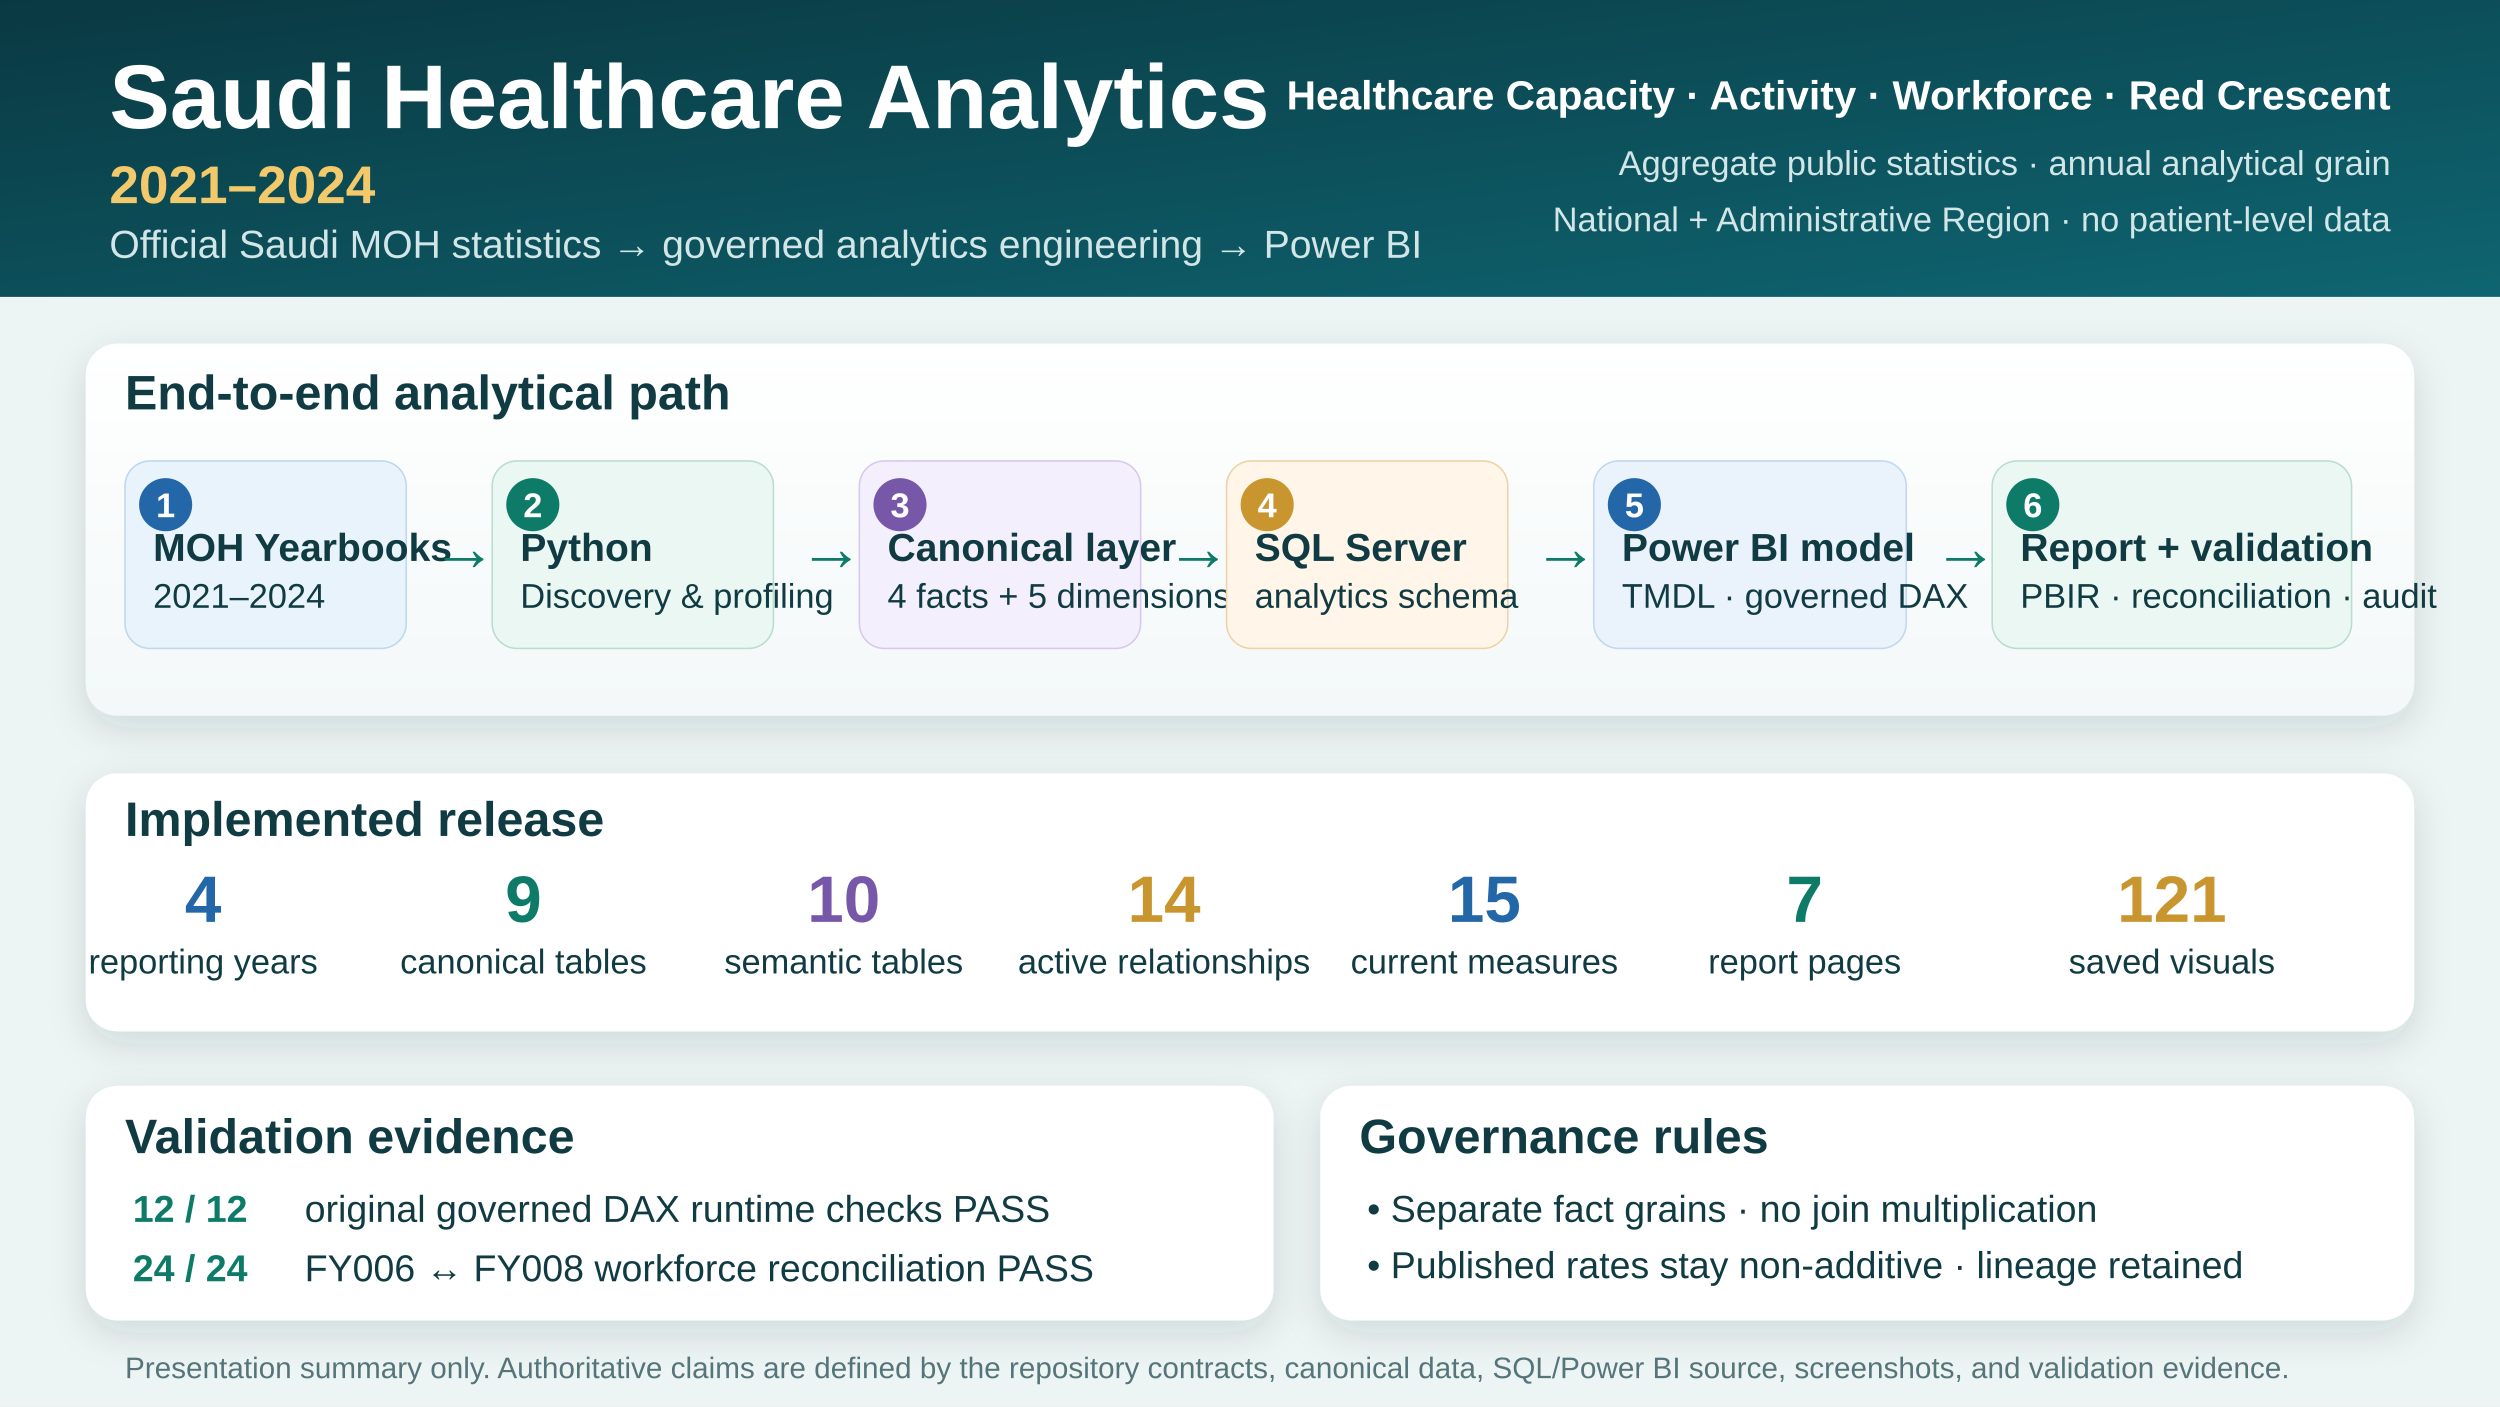
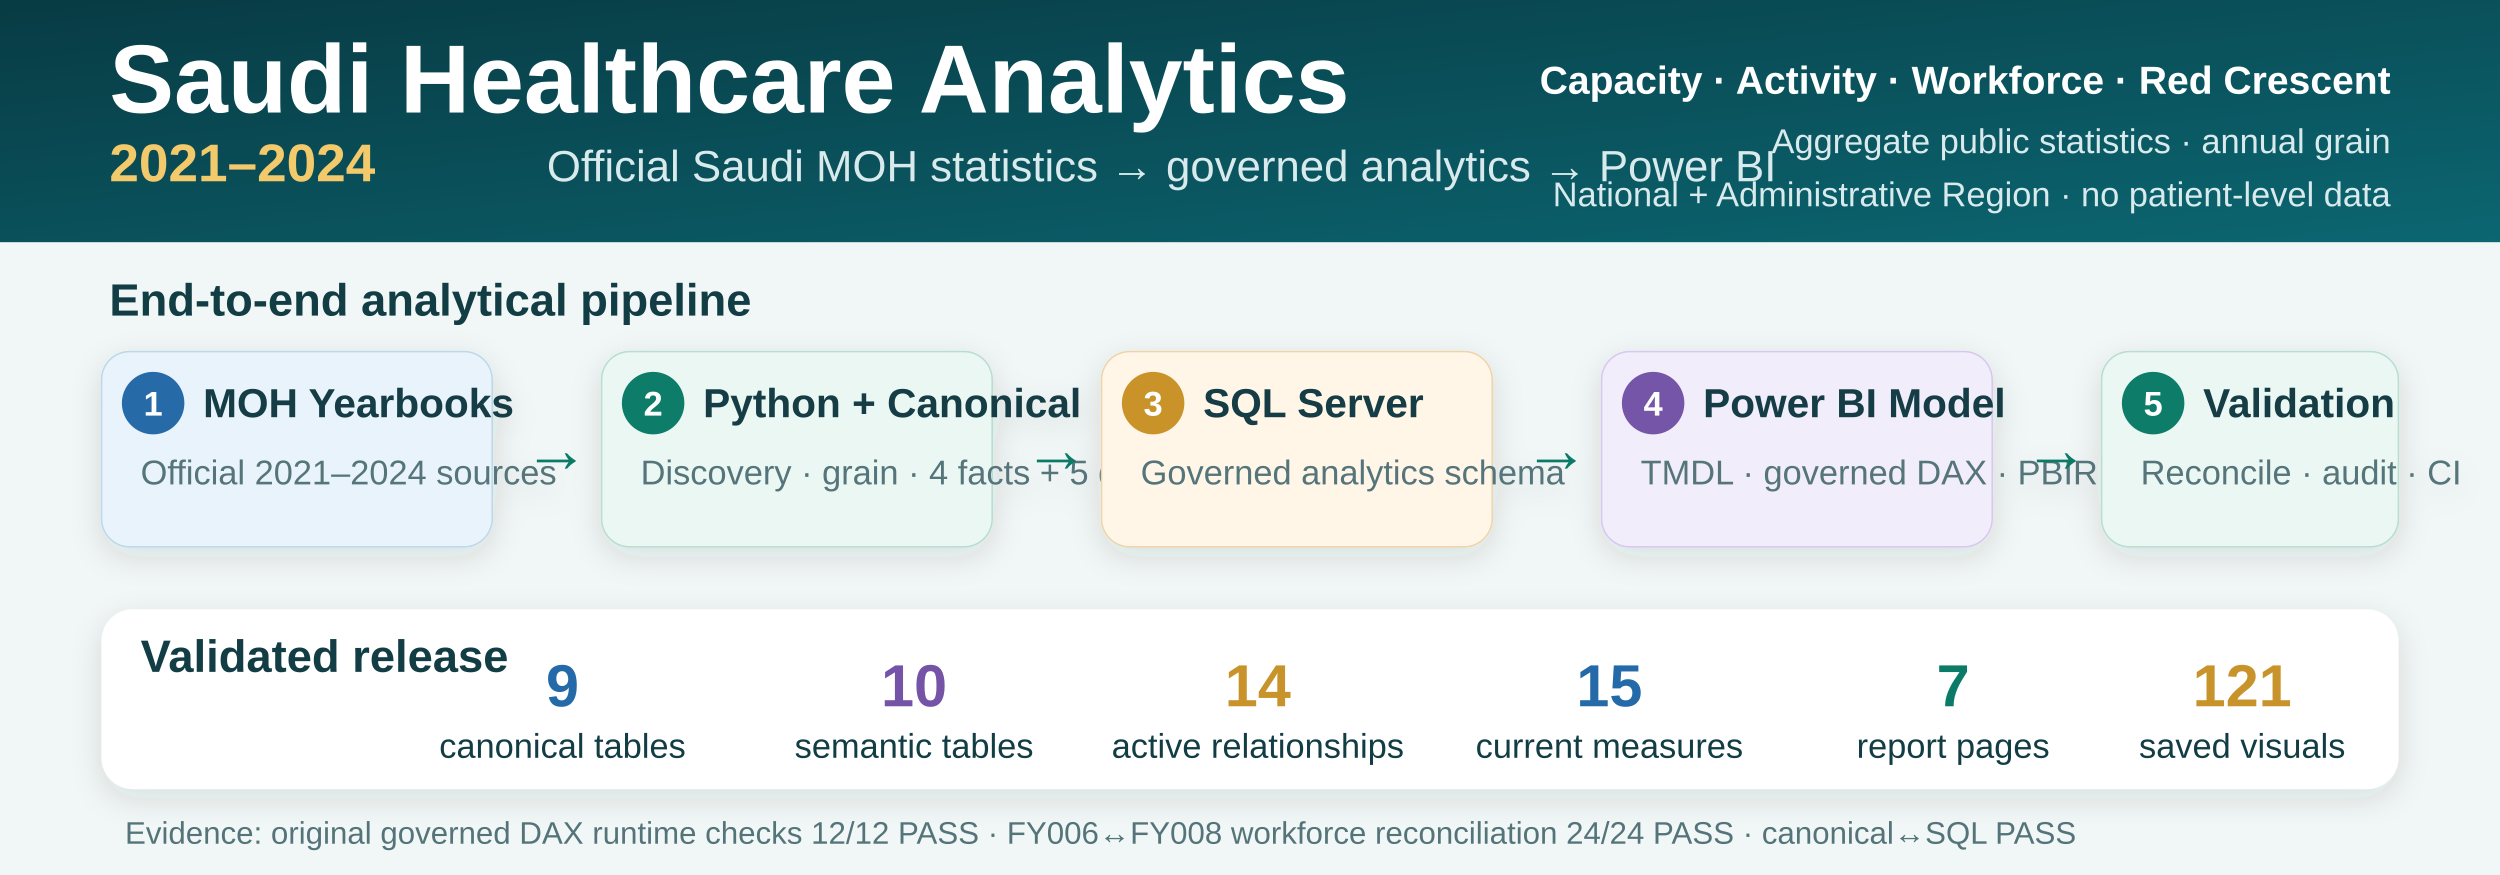
- <svg xmlns="http://www.w3.org/2000/svg" width="1600" height="900" viewBox="0 0 1600 900" role="img" aria-labelledby="title desc">
+ <svg xmlns="http://www.w3.org/2000/svg" width="1600" height="560" viewBox="0 0 1600 560" role="img" aria-labelledby="title desc">
  <defs>
-     <linearGradient id="bg" x1="0" y1="0" x2="1" y2="1">
-       <stop offset="0" stop-color="#0a3942" />
-       <stop offset="1" stop-color="#0e6571" />
-     </linearGradient>
-     <linearGradient id="card" x1="0" y1="0" x2="0" y2="1">
-       <stop offset="0" stop-color="#ffffff" />
-       <stop offset="1" stop-color="#f3f8f8" />
+     <linearGradient id="hero" x1="0" y1="0" x2="1" y2="1">
+       <stop offset="0" stop-color="#083b44" />
+       <stop offset="1" stop-color="#0b6671" />
    </linearGradient>
    <filter id="shadow" x="-20%" y="-20%" width="140%" height="140%">
-       <feDropShadow dx="0" dy="8" stdDeviation="12" flood-color="#002f36" flood-opacity="0.14" />
+       <feDropShadow dx="0" dy="6" stdDeviation="10" flood-color="#0a3942" flood-opacity="0.12" />
    </filter>
    <style>
-       .t{font-family:Arial,Helvetica,sans-serif}.white{fill:#fff}.muted{fill:#d2e5e7}.dark{fill:#113b43}.green{fill:#0d7b68}.gold{fill:#c9952f}.blue{fill:#2467a8}.small{font-size:22px}.body{font-size:24px}.label{font-size:25px;font-weight:700}.metric{font-size:42px;font-weight:700}.h1{font-size:58px;font-weight:700}.h2{font-size:31px;font-weight:700}
+       .font{font-family:Arial,Helvetica,sans-serif}
+       .white{fill:#ffffff}.light{fill:#d8eaec}.ink{fill:#123d44}.muted{fill:#54747a}
+       .green{fill:#0b7b68}.blue{fill:#256aa8}.gold{fill:#c9932b}.purple{fill:#7554a7}
+       .title{font-size:62px;font-weight:700}.subtitle{font-size:28px}.section{font-size:29px;font-weight:700}
+       .step{font-size:26px;font-weight:700}.small{font-size:22px}.metric{font-size:38px;font-weight:700}
    </style>
  </defs>
-   <rect width="1600" height="900" fill="#edf5f4" />
-   <rect width="1600" height="190" fill="url(#bg)" />
-   <text x="70" y="82" class="t white h1">Saudi Healthcare Analytics</text>
-   <text x="70" y="130" class="t" font-size="34" font-weight="700" fill="#f2c96b">2021–2024</text>
-   <text x="70" y="165" class="t muted" font-size="25">Official Saudi MOH statistics → governed analytics engineering → Power BI</text>
-   <text x="1530" y="70" text-anchor="end" class="t white" font-size="26" font-weight="700">Healthcare Capacity · Activity · Workforce · Red Crescent</text>
-   <text x="1530" y="112" text-anchor="end" class="t muted small">Aggregate public statistics · annual analytical grain</text>
-   <text x="1530" y="148" text-anchor="end" class="t muted small">National + Administrative Region · no patient-level data</text>
-   <g filter="url(#shadow)">
-     <rect x="55" y="220" rx="20" ry="20" width="1490" height="238" fill="url(#card)" />
+   <rect width="1600" height="560" fill="#f1f7f6" />
+   <rect width="1600" height="155" fill="url(#hero)" />
+   <text x="70" y="72" class="font white title">Saudi Healthcare Analytics</text>
+   <text x="70" y="116" class="font" font-size="34" font-weight="700" fill="#f2c96b">2021–2024</text>
+   <text x="350" y="116" class="font light subtitle">Official Saudi MOH statistics → governed analytics → Power BI</text>
+   <text x="1530" y="60" text-anchor="end" class="font white" font-size="25" font-weight="700">Capacity · Activity · Workforce · Red Crescent</text>
+   <text x="1530" y="98" text-anchor="end" class="font light small">Aggregate public statistics · annual grain</text>
+   <text x="1530" y="132" text-anchor="end" class="font light small">National + Administrative Region · no patient-level data</text>
+   <text x="70" y="202" class="font ink section">End-to-end analytical pipeline</text>
+   <g filter="url(#shadow)" class="font">
+     <rect x="65" y="225" width="250" height="125" rx="18" fill="#e9f3fb" stroke="#bdd8eb" />
+     <circle cx="98" cy="258" r="20" fill="#256aa8" />
+     <text x="98" y="266" text-anchor="middle" class="font white" font-size="22" font-weight="700">1</text>
+     <text x="130" y="267" class="font ink step">MOH Yearbooks</text>
+     <text x="90" y="310" class="font muted small">Official 2021–2024 sources</text>
+     <rect x="385" y="225" width="250" height="125" rx="18" fill="#eaf7f2" stroke="#b9ddce" />
+     <circle cx="418" cy="258" r="20" fill="#0b7b68" />
+     <text x="418" y="266" text-anchor="middle" class="font white" font-size="22" font-weight="700">2</text>
+     <text x="450" y="267" class="font ink step">Python + Canonical</text>
+     <text x="410" y="310" class="font muted small">Discovery · grain · 4 facts + 5 dims</text>
+     <rect x="705" y="225" width="250" height="125" rx="18" fill="#fff6e8" stroke="#efd4aa" />
+     <circle cx="738" cy="258" r="20" fill="#c9932b" />
+     <text x="738" y="266" text-anchor="middle" class="font white" font-size="22" font-weight="700">3</text>
+     <text x="770" y="267" class="font ink step">SQL Server</text>
+     <text x="730" y="310" class="font muted small">Governed analytics schema</text>
+     <rect x="1025" y="225" width="250" height="125" rx="18" fill="#f1edfb" stroke="#d8c7ef" />
+     <circle cx="1058" cy="258" r="20" fill="#7554a7" />
+     <text x="1058" y="266" text-anchor="middle" class="font white" font-size="22" font-weight="700">4</text>
+     <text x="1090" y="267" class="font ink step">Power BI Model</text>
+     <text x="1050" y="310" class="font muted small">TMDL · governed DAX · PBIR</text>
+     <rect x="1345" y="225" width="190" height="125" rx="18" fill="#eaf7f2" stroke="#b9ddce" />
+     <circle cx="1378" cy="258" r="20" fill="#0b7b68" />
+     <text x="1378" y="266" text-anchor="middle" class="font white" font-size="22" font-weight="700">5</text>
+     <text x="1410" y="267" class="font ink step">Validation</text>
+     <text x="1370" y="310" class="font muted small">Reconcile · audit · CI</text>
  </g>
-   <text x="80" y="262" class="t dark h2">End-to-end analytical path</text>
-   <g class="t">
-     <g transform="translate(80 295)">
-       <rect width="180" height="120" rx="16" fill="#e8f3fb" stroke="#bdd8eb" />
-       <circle cx="26" cy="28" r="17" fill="#2467a8" />
-       <text x="26" y="36" text-anchor="middle" fill="#fff" font-size="22" font-weight="700">1</text>
-       <text x="18" y="64" class="dark label">MOH Yearbooks</text>
-       <text x="18" y="94" class="dark small">2021–2024</text>
-     </g>
-     <text x="276" y="365" font-size="42" fill="#0d7b68">→</text>
-     <g transform="translate(315 295)">
-       <rect width="180" height="120" rx="16" fill="#eaf7f2" stroke="#b9ddce" />
-       <circle cx="26" cy="28" r="17" fill="#0d7b68" />
-       <text x="26" y="36" text-anchor="middle" fill="#fff" font-size="22" font-weight="700">2</text>
-       <text x="18" y="64" class="dark label">Python</text>
-       <text x="18" y="94" class="dark small">Discovery &amp; profiling</text>
-     </g>
-     <text x="511" y="365" font-size="42" fill="#0d7b68">→</text>
-     <g transform="translate(550 295)">
-       <rect width="180" height="120" rx="16" fill="#f4effc" stroke="#d8c7ef" />
-       <circle cx="26" cy="28" r="17" fill="#7657a8" />
-       <text x="26" y="36" text-anchor="middle" fill="#fff" font-size="22" font-weight="700">3</text>
-       <text x="18" y="64" class="dark label">Canonical layer</text>
-       <text x="18" y="94" class="dark small">4 facts + 5 dimensions</text>
-     </g>
-     <text x="746" y="365" font-size="42" fill="#0d7b68">→</text>
-     <g transform="translate(785 295)">
-       <rect width="180" height="120" rx="16" fill="#fff5e8" stroke="#eed2a7" />
-       <circle cx="26" cy="28" r="17" fill="#c9952f" />
-       <text x="26" y="36" text-anchor="middle" fill="#fff" font-size="22" font-weight="700">4</text>
-       <text x="18" y="64" class="dark label">SQL Server</text>
-       <text x="18" y="94" class="dark small">analytics schema</text>
-     </g>
-     <text x="981" y="365" font-size="42" fill="#0d7b68">→</text>
-     <g transform="translate(1020 295)">
-       <rect width="200" height="120" rx="16" fill="#eaf2fc" stroke="#c2d6ef" />
-       <circle cx="26" cy="28" r="17" fill="#2467a8" />
-       <text x="26" y="36" text-anchor="middle" fill="#fff" font-size="22" font-weight="700">5</text>
-       <text x="18" y="64" class="dark label">Power BI model</text>
-       <text x="18" y="94" class="dark small">TMDL · governed DAX</text>
-     </g>
-     <text x="1237" y="365" font-size="42" fill="#0d7b68">→</text>
-     <g transform="translate(1275 295)">
-       <rect width="230" height="120" rx="16" fill="#eaf7f2" stroke="#b9ddce" />
-       <circle cx="26" cy="28" r="17" fill="#0d7b68" />
-       <text x="26" y="36" text-anchor="middle" fill="#fff" font-size="22" font-weight="700">6</text>
-       <text x="18" y="64" class="dark label">Report + validation</text>
-       <text x="18" y="94" class="dark small">PBIR · reconciliation · audit</text>
-     </g>
+   <g class="font" fill="#0b7b68" font-size="42" font-weight="700">
+     <text x="335" y="302">→</text>
+     <text x="655" y="302">→</text>
+     <text x="975" y="302">→</text>
+     <text x="1295" y="302">→</text>
  </g>
  <g filter="url(#shadow)">
-     <rect x="55" y="495" rx="20" width="1490" height="165" fill="#fff" />
+     <rect x="65" y="390" width="1470" height="115" rx="20" fill="#ffffff" />
  </g>
-   <text x="80" y="535" class="t dark h2">Implemented release</text>
-   <g class="t" text-anchor="middle">
-     <g transform="translate(130 0)">
-       <text y="590" class="metric blue">4</text>
-       <text y="623" class="small dark">reporting years</text>
-     </g>
-     <g transform="translate(335 0)">
-       <text y="590" class="metric green">9</text>
-       <text y="623" class="small dark">canonical tables</text>
-     </g>
-     <g transform="translate(540 0)">
-       <text y="590" class="metric" fill="#7657a8">10</text>
-       <text y="623" class="small dark">semantic tables</text>
-     </g>
-     <g transform="translate(745 0)">
-       <text y="590" class="metric gold">14</text>
-       <text y="623" class="small dark">active relationships</text>
-     </g>
-     <g transform="translate(950 0)">
-       <text y="590" class="metric blue">15</text>
-       <text y="623" class="small dark">current measures</text>
-     </g>
-     <g transform="translate(1155 0)">
-       <text y="590" class="metric green">7</text>
-       <text y="623" class="small dark">report pages</text>
-     </g>
-     <g transform="translate(1390 0)">
-       <text y="590" class="metric gold">121</text>
-       <text y="623" class="small dark">saved visuals</text>
-     </g>
+   <text x="90" y="430" class="font ink section">Validated release</text>
+   <g class="font" text-anchor="middle">
+     <text x="360" y="452" class="metric blue">9</text>
+     <text x="360" y="485" class="small ink">canonical tables</text>
+     <text x="585" y="452" class="metric purple">10</text>
+     <text x="585" y="485" class="small ink">semantic tables</text>
+     <text x="805" y="452" class="metric gold">14</text>
+     <text x="805" y="485" class="small ink">active relationships</text>
+     <text x="1030" y="452" class="metric blue">15</text>
+     <text x="1030" y="485" class="small ink">current measures</text>
+     <text x="1250" y="452" class="metric green">7</text>
+     <text x="1250" y="485" class="small ink">report pages</text>
+     <text x="1435" y="452" class="metric gold">121</text>
+     <text x="1435" y="485" class="small ink">saved visuals</text>
  </g>
-   <g filter="url(#shadow)">
-     <rect x="55" y="695" rx="20" width="760" height="150" fill="#fff" />
-   </g>
-   <text x="80" y="738" class="t dark h2">Validation evidence</text>
-   <text x="85" y="782" class="t body green" font-weight="700">12 / 12</text>
-   <text x="195" y="782" class="t body dark">original governed DAX runtime checks PASS</text>
-   <text x="85" y="820" class="t body green" font-weight="700">24 / 24</text>
-   <text x="195" y="820" class="t body dark">FY006 ↔ FY008 workforce reconciliation PASS</text>
-   <g filter="url(#shadow)">
-     <rect x="845" y="695" rx="20" width="700" height="150" fill="#fff" />
-   </g>
-   <text x="870" y="738" class="t dark h2">Governance rules</text>
-   <text x="875" y="782" class="t body dark">• Separate fact grains · no join multiplication</text>
-   <text x="875" y="818" class="t body dark">• Published rates stay non-additive · lineage retained</text>
-   <text x="80" y="882" class="t" font-size="19" fill="#55757a">Presentation summary only. Authoritative claims are defined by the repository contracts, canonical data, SQL/Power BI source, screenshots, and validation evidence.</text>
+   <text x="80" y="540" class="font muted" font-size="20">Evidence: original governed DAX runtime checks 12/12 PASS · FY006↔FY008 workforce reconciliation 24/24 PASS · canonical↔SQL PASS</text>
</svg>
